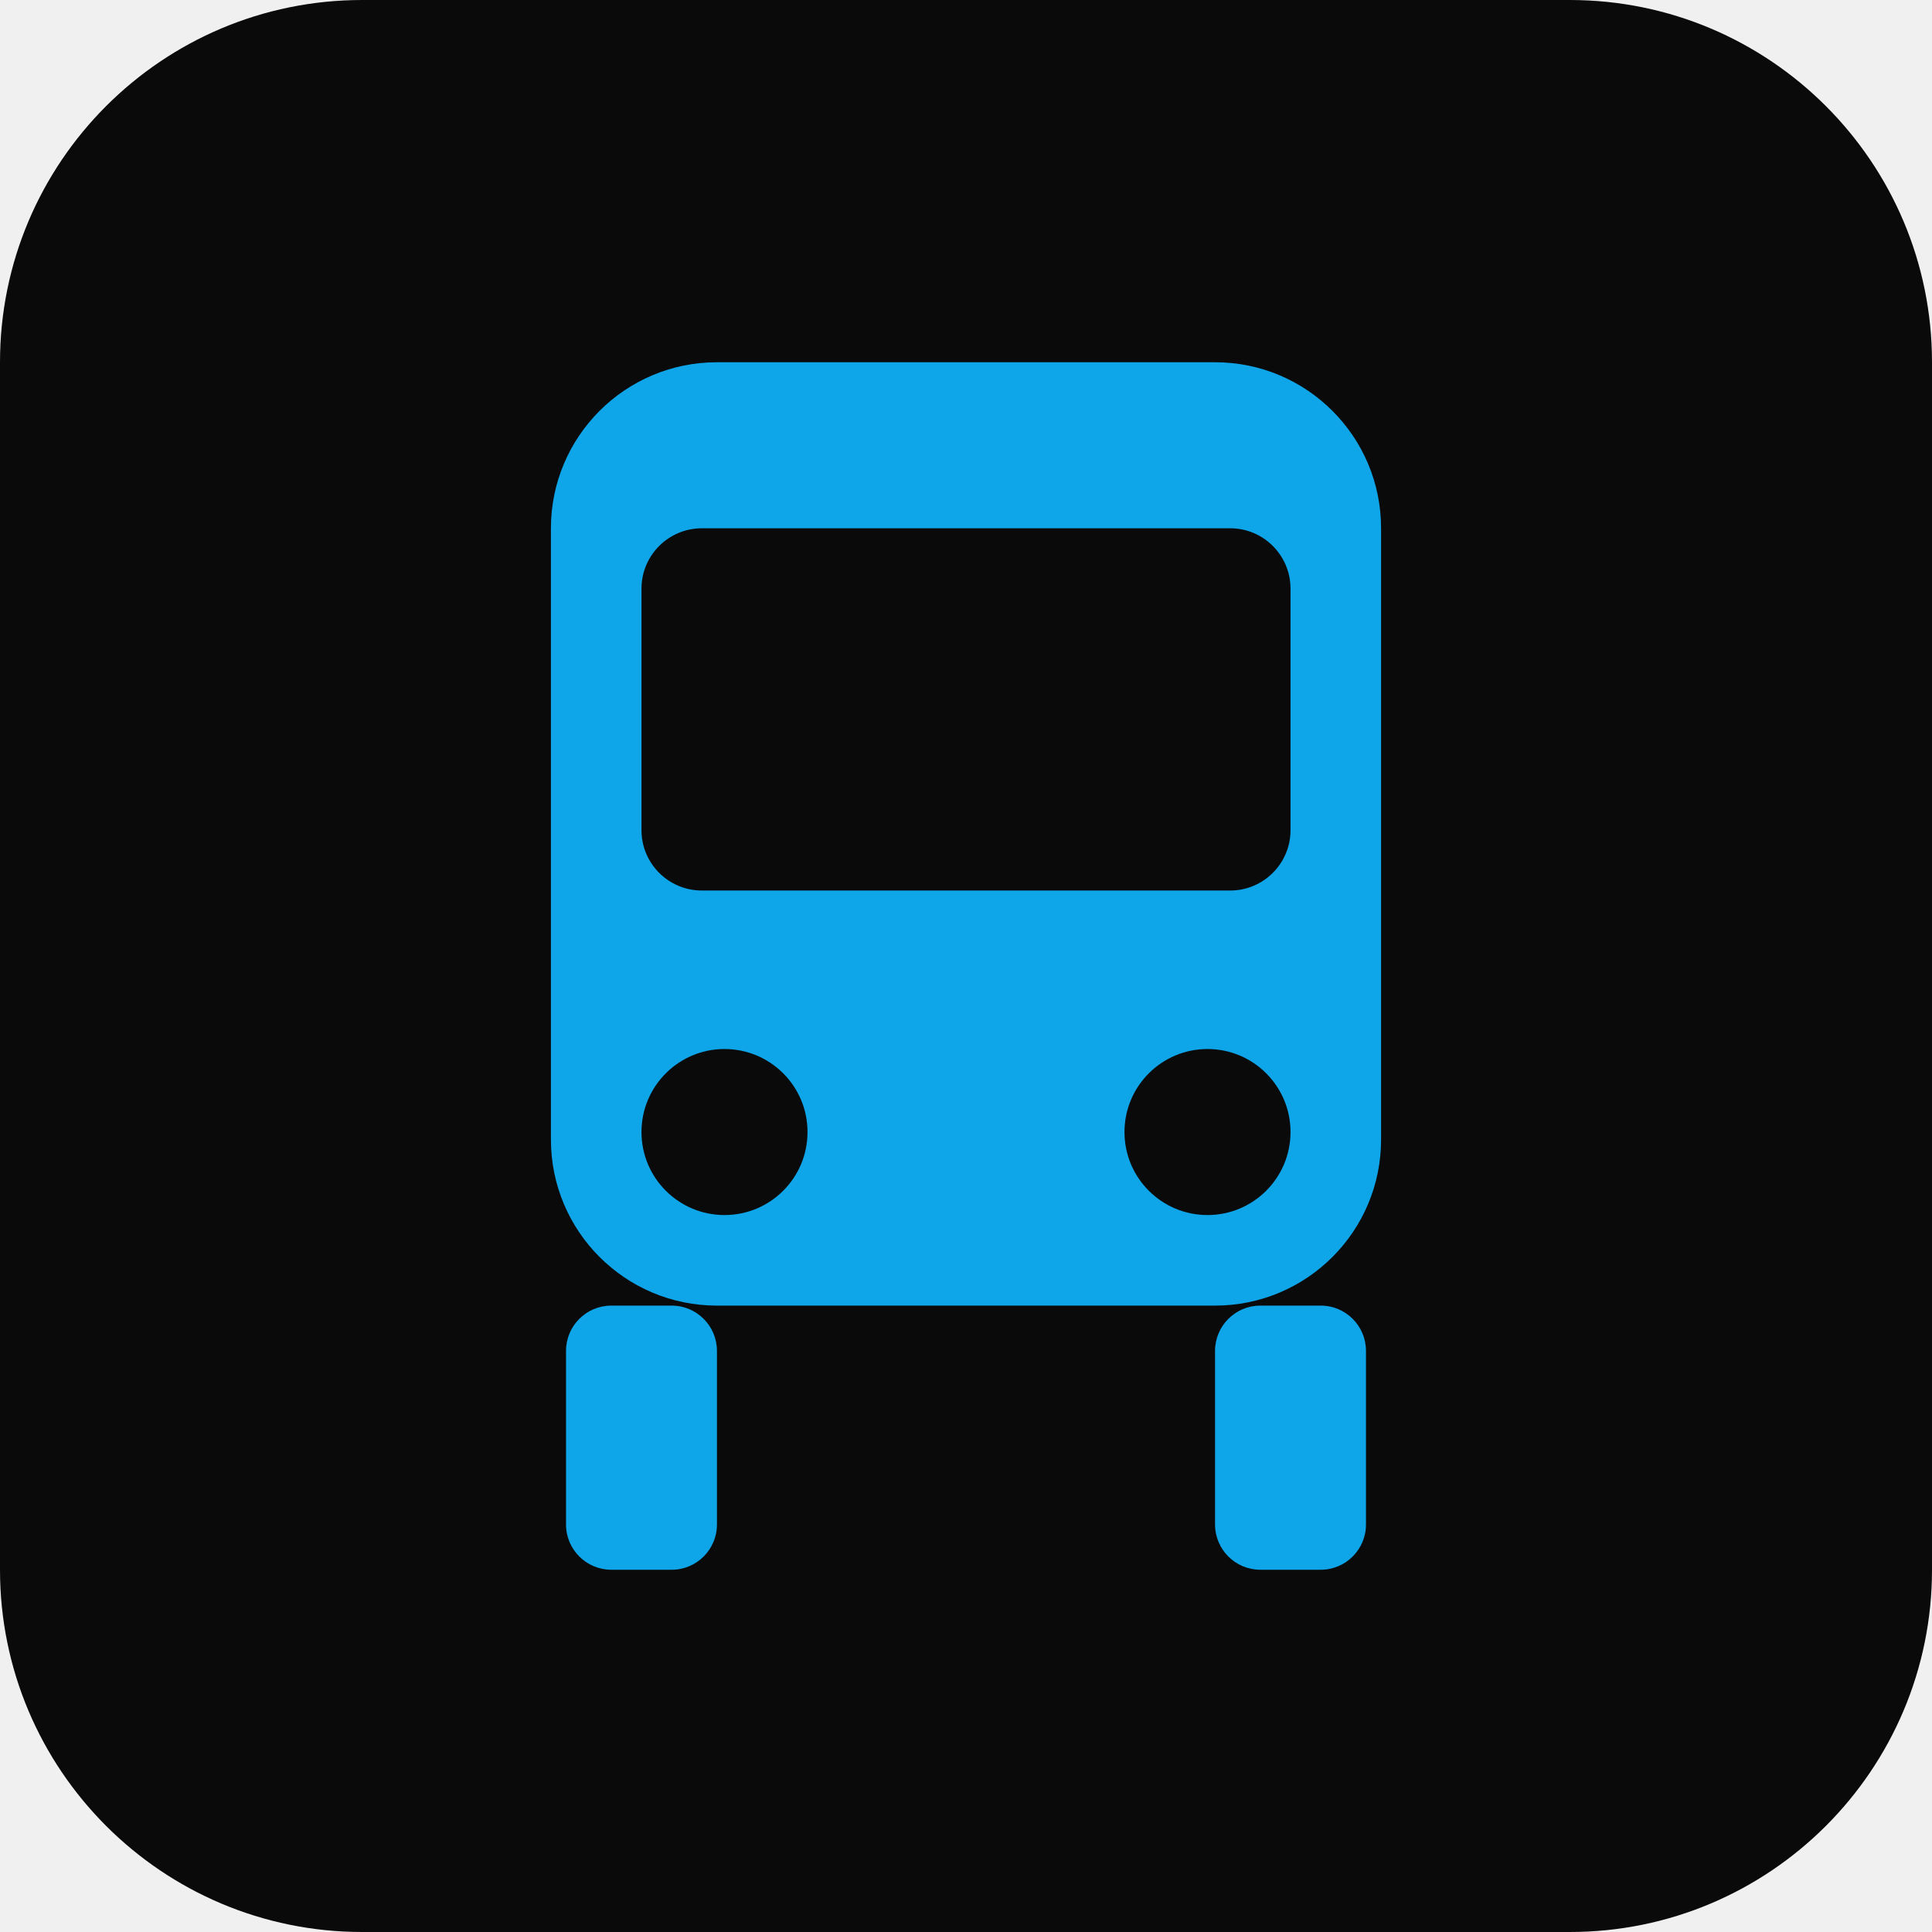
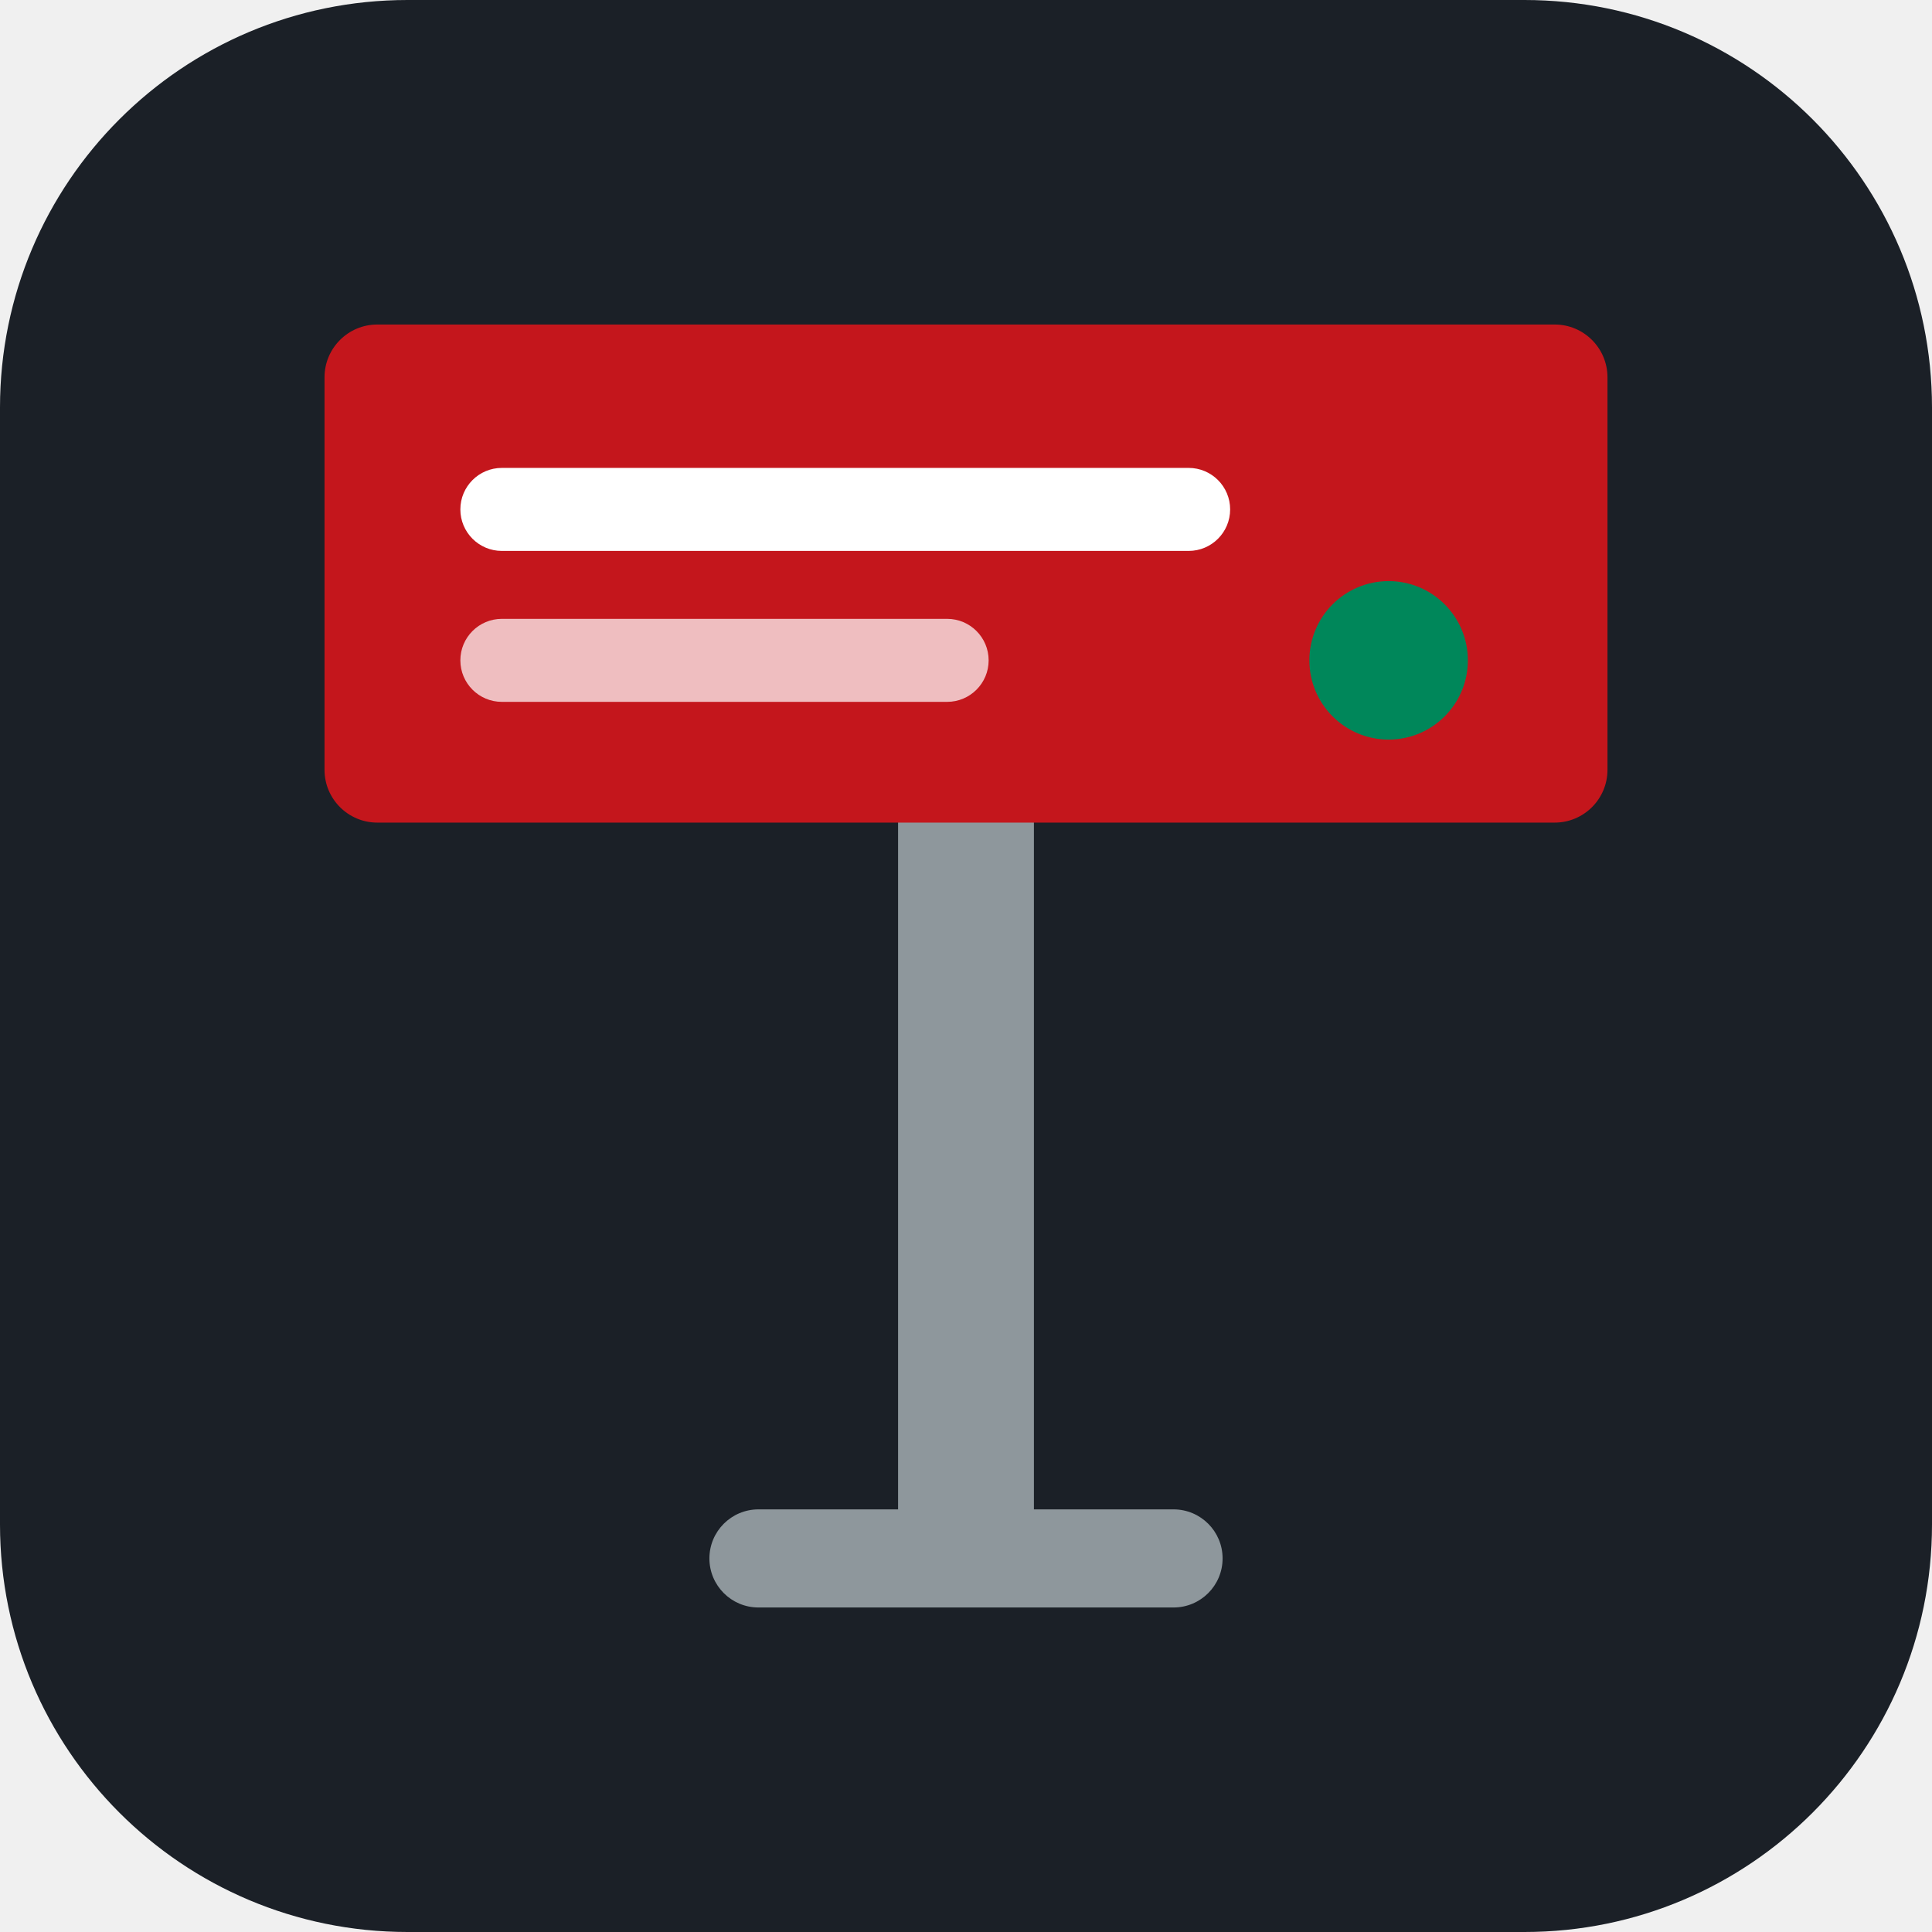
- <svg xmlns="http://www.w3.org/2000/svg" viewBox="0 0 512 512" width="512" height="512">
-   <rect width="512" height="512" rx="96" fill="#0a0a0a" />
-   <rect x="146" y="96" width="220" height="250" rx="44" fill="#0ea5e9" />
-   <rect x="170" y="140" width="172" height="96" rx="16" fill="#0a0a0a" />
-   <circle cx="192" cy="300" r="22" fill="#0a0a0a" />
-   <circle cx="320" cy="300" r="22" fill="#0a0a0a" />
-   <rect x="150" y="346" width="40" height="70" rx="12" fill="#0ea5e9" />
-   <rect x="322" y="346" width="40" height="70" rx="12" fill="#0ea5e9" />
+ <svg xmlns="http://www.w3.org/2000/svg" viewBox="0 0 512 512" role="img" aria-label="Bus Roma">
+   <rect width="512" height="512" rx="108" fill="#1B2027" />
+   <rect x="238" y="196" width="36" height="216" rx="10" fill="#8E979C" />
+   <rect x="188" y="400" width="136" height="26" rx="13" fill="#8E979C" />
+   <rect x="86" y="86" width="340" height="132" rx="14" fill="#C4161C" />
+   <rect x="122" y="124" width="204" height="22" rx="11" fill="#FFFFFF" />
+   <rect x="122" y="164" width="140" height="22" rx="11" fill="#FFFFFF" opacity="0.72" />
+   <circle cx="368" cy="175" r="21" fill="#00875A" />
</svg>
